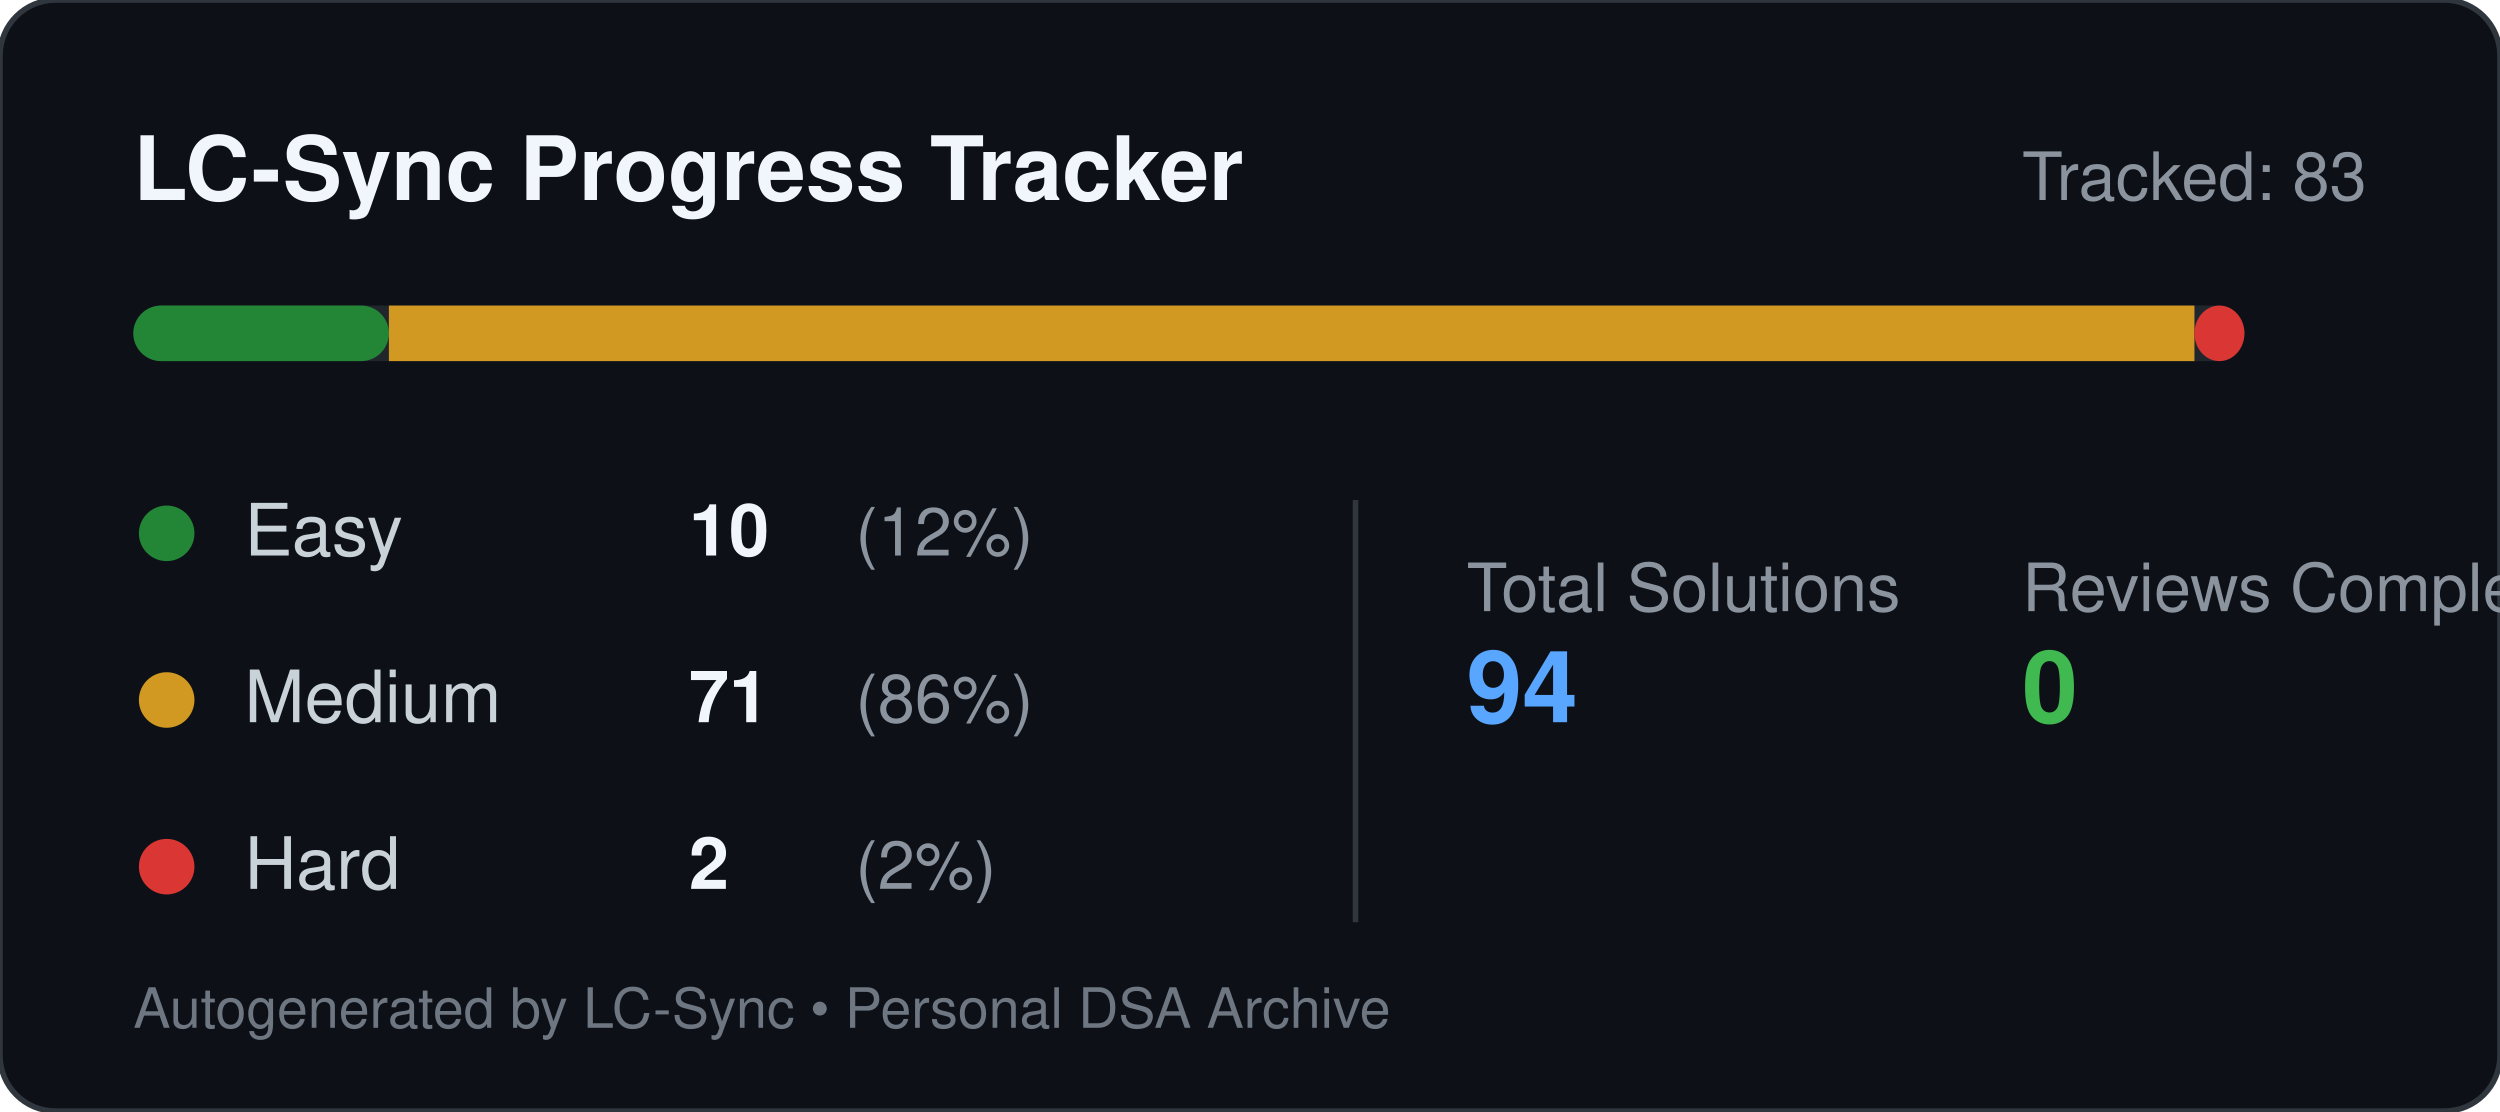
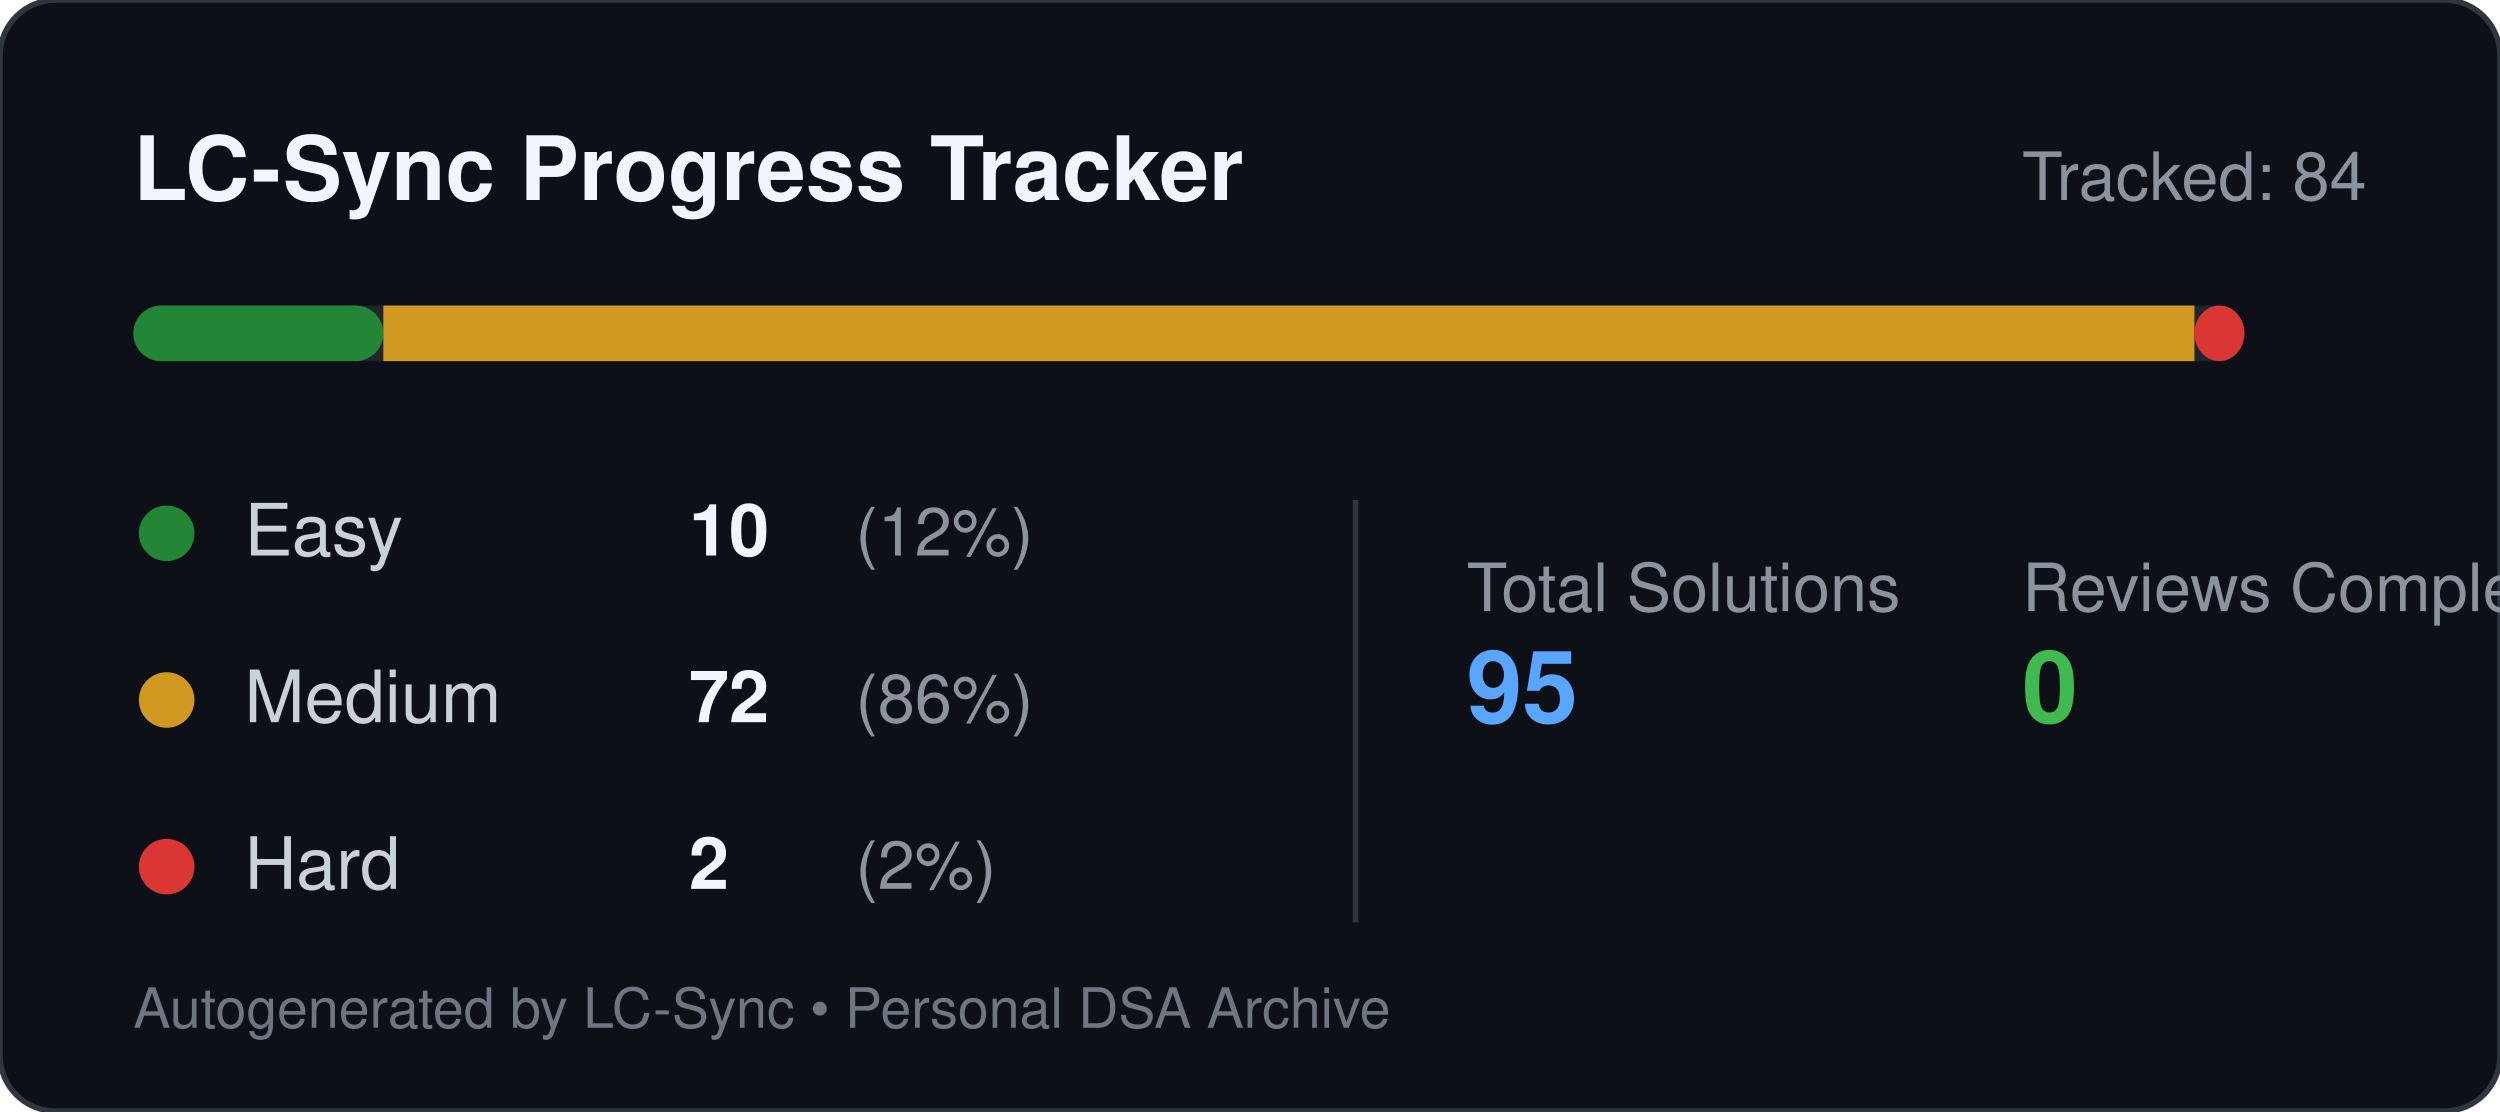
<svg xmlns="http://www.w3.org/2000/svg" width="450" height="200" viewBox="0 0 450 200" fill="none">
  <rect width="450" height="200" rx="10" fill="#0d1117" stroke="#30363d" stroke-width="1" />
  <text x="24" y="36" fill="#f0f6fc" font-family="-apple-system, BlinkMacSystemFont, 'Segoe UI', Helvetica, Arial, sans-serif" font-size="16" font-weight="600">LC-Sync Progress Tracker</text>
-   <text x="426" y="36" text-anchor="end" fill="#8b949e" font-family="-apple-system, BlinkMacSystemFont, 'Segoe UI', Helvetica, Arial, sans-serif" font-size="12">Tracked: 83</text>
+   <text x="426" y="36" text-anchor="end" fill="#8b949e" font-family="-apple-system, BlinkMacSystemFont, 'Segoe UI', Helvetica, Arial, sans-serif" font-size="12">Tracked: 84</text>
  <g transform="translate(24, 55)">
    <rect width="380" height="10" rx="5" fill="#21262d" />
-     <rect x="0" y="0" width="46" height="10" rx="5" fill="#238636" />
-     <rect x="46" y="0" width="325" height="10" fill="#d29922" />
+     <rect x="0" y="0" width="45" height="10" rx="5" fill="#238636" />
+     <rect x="45" y="0" width="326" height="10" fill="#d29922" />
    <rect x="371" y="0" width="9" height="10" rx="5" fill="#da3633" />
  </g>
  <g transform="translate(24, 90)" font-family="-apple-system, BlinkMacSystemFont, 'Segoe UI', Helvetica, Arial, sans-serif">
    <circle cx="6" cy="6" r="5" fill="#238636" />
    <text x="20" y="10" fill="#c9d1d9" font-size="13">Easy</text>
    <text x="100" y="10" fill="#f0f6fc" font-size="13" font-weight="600">10</text>
    <text x="130" y="10" fill="#8b949e" font-size="12">(12%)</text>
    <circle cx="6" cy="36" r="5" fill="#d29922" />
    <text x="20" y="40" fill="#c9d1d9" font-size="13">Medium</text>
-     <text x="100" y="40" fill="#f0f6fc" font-size="13" font-weight="600">71</text>
+     <text x="100" y="40" fill="#f0f6fc" font-size="13" font-weight="600">72</text>
    <text x="130" y="40" fill="#8b949e" font-size="12">(86%)</text>
    <circle cx="6" cy="66" r="5" fill="#da3633" />
    <text x="20" y="70" fill="#c9d1d9" font-size="13">Hard</text>
    <text x="100" y="70" fill="#f0f6fc" font-size="13" font-weight="600">2</text>
    <text x="130" y="70" fill="#8b949e" font-size="12">(2%)</text>
    <line x1="220" y1="0" x2="220" y2="76" stroke="#30363d" stroke-width="1" />
    <text x="240" y="20" fill="#8b949e" font-size="12">Total Solutions</text>
-     <text x="240" y="40" fill="#58a6ff" font-size="18" font-weight="600">94</text>
+     <text x="240" y="40" fill="#58a6ff" font-size="18" font-weight="600">95</text>
    <text x="340" y="20" fill="#8b949e" font-size="12">Reviews Completed</text>
    <text x="340" y="40" fill="#3fb950" font-size="18" font-weight="600">0</text>
  </g>
  <text x="24" y="185" fill="#6e7681" font-family="-apple-system, BlinkMacSystemFont, 'Segoe UI', Helvetica, Arial, sans-serif" font-size="10">Autogenerated by LC-Sync • Personal DSA Archive</text>
</svg>
